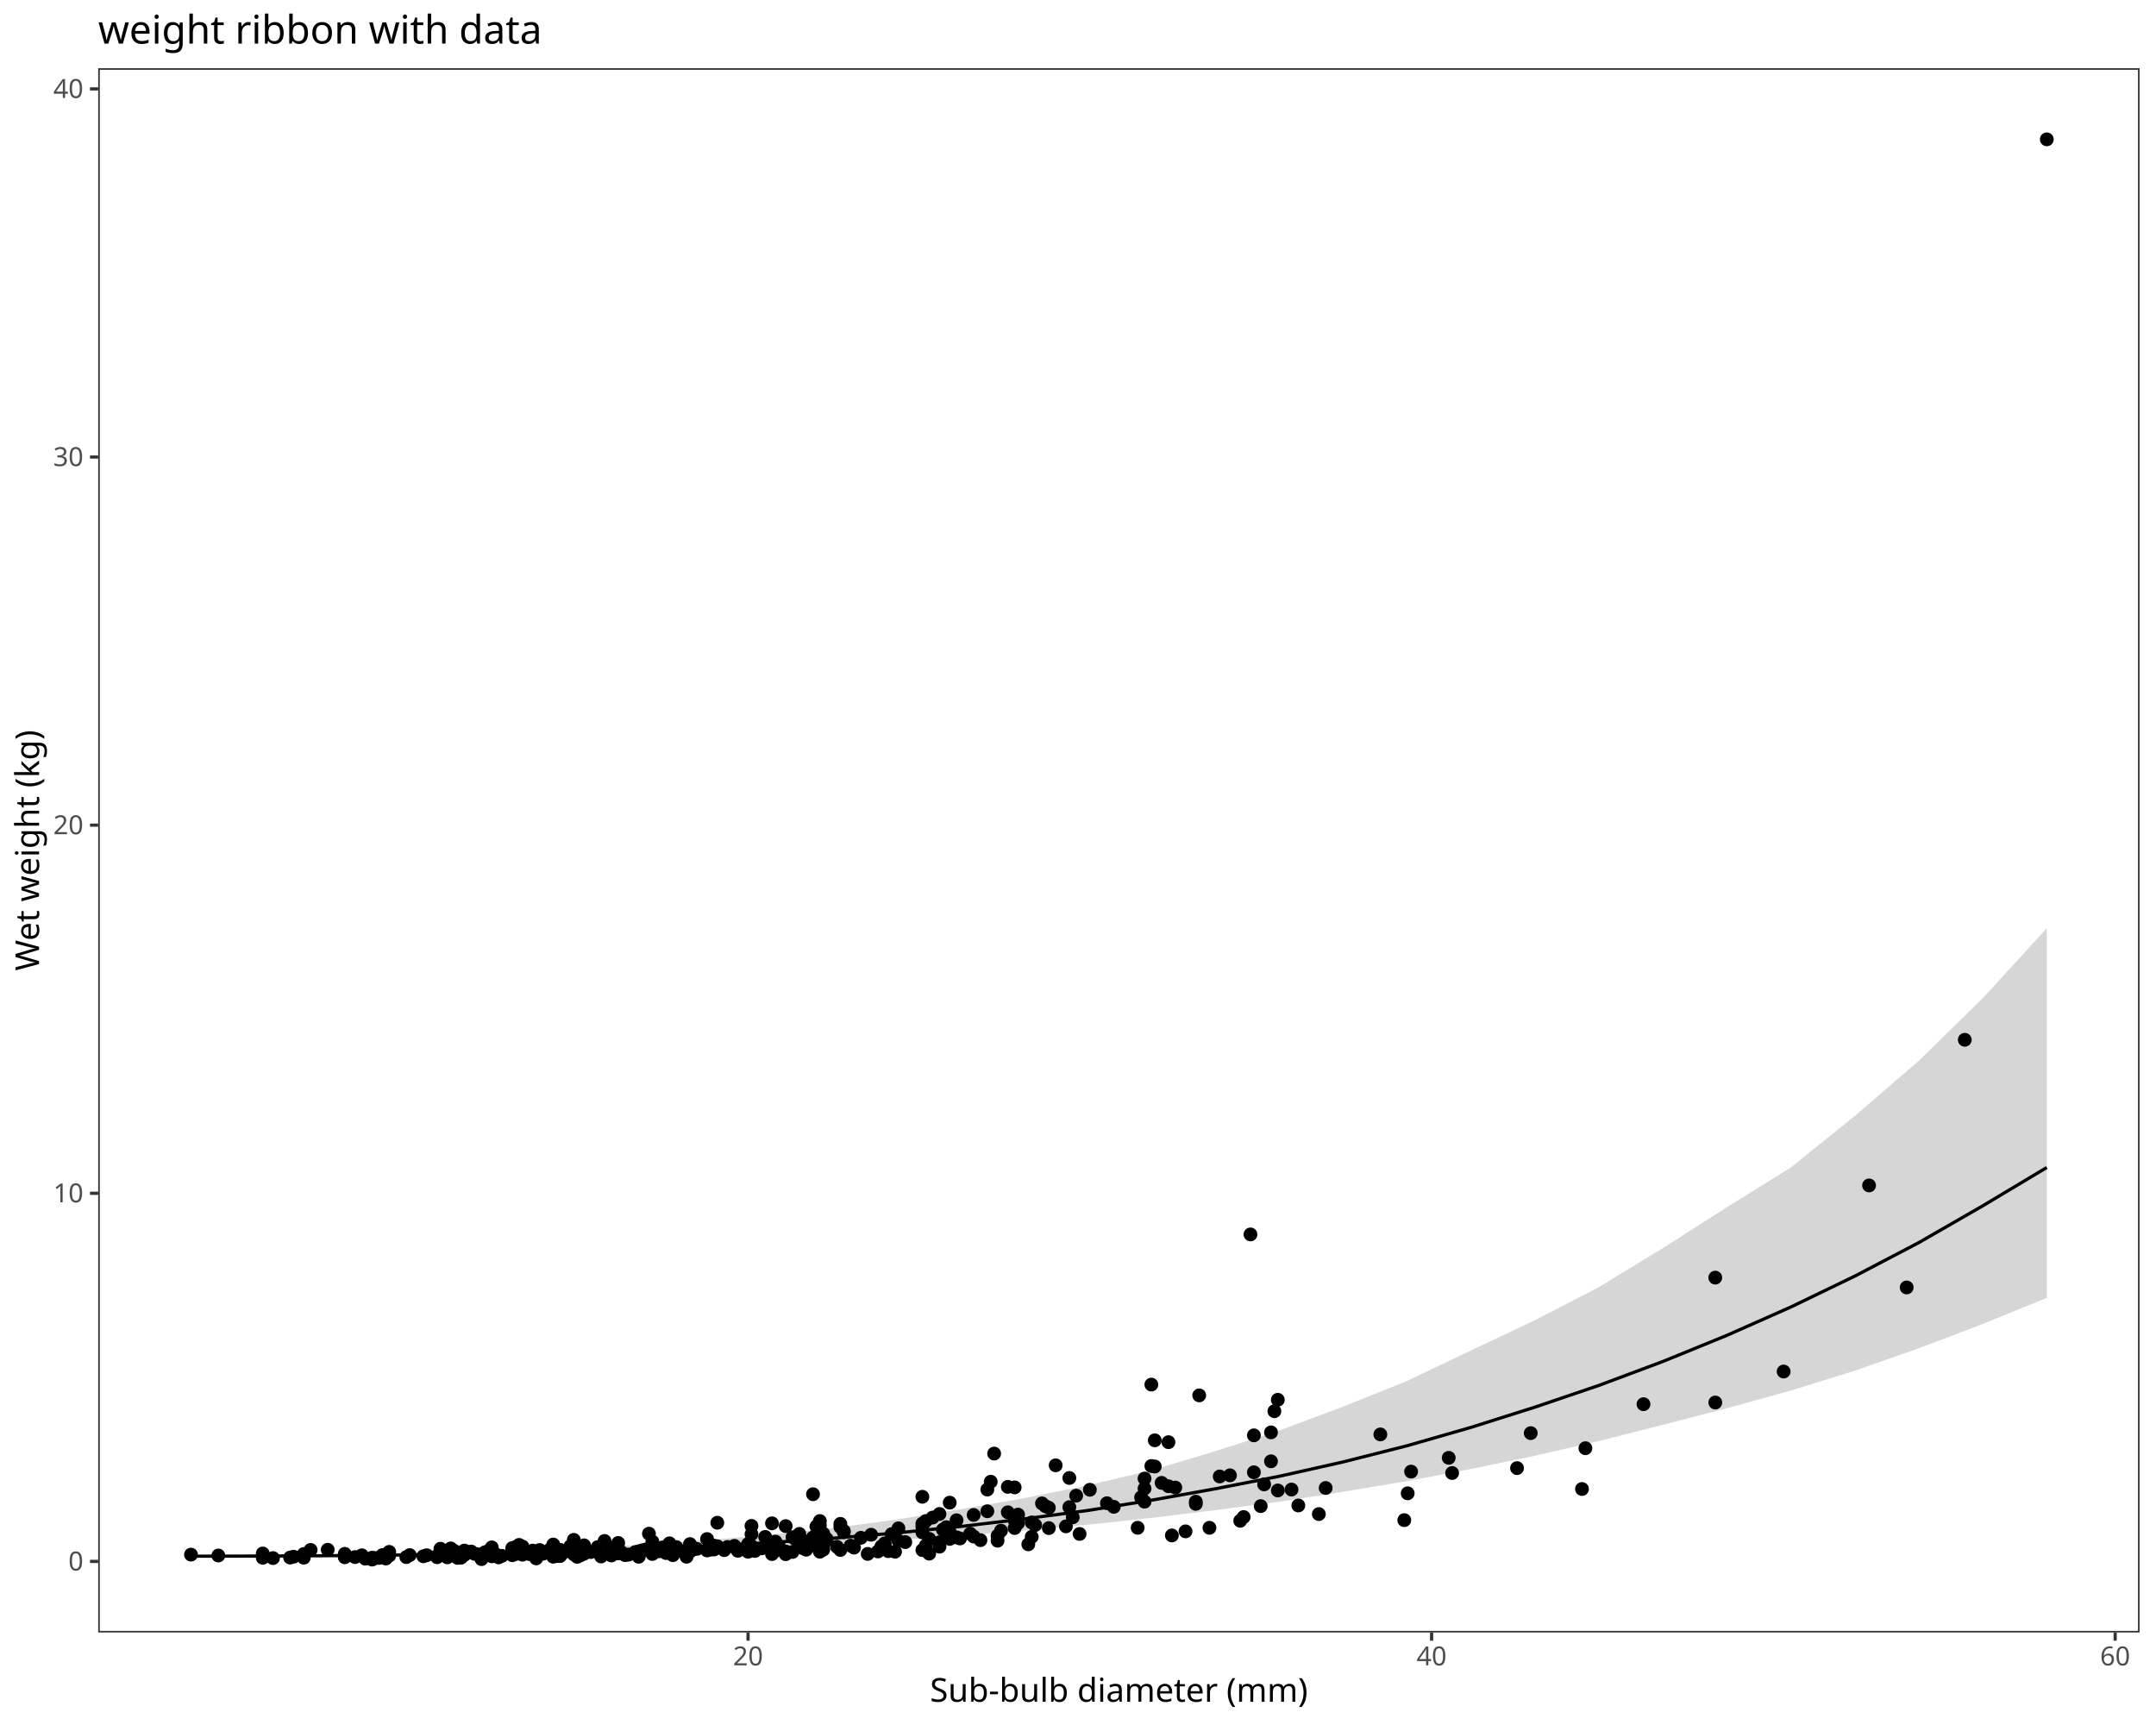
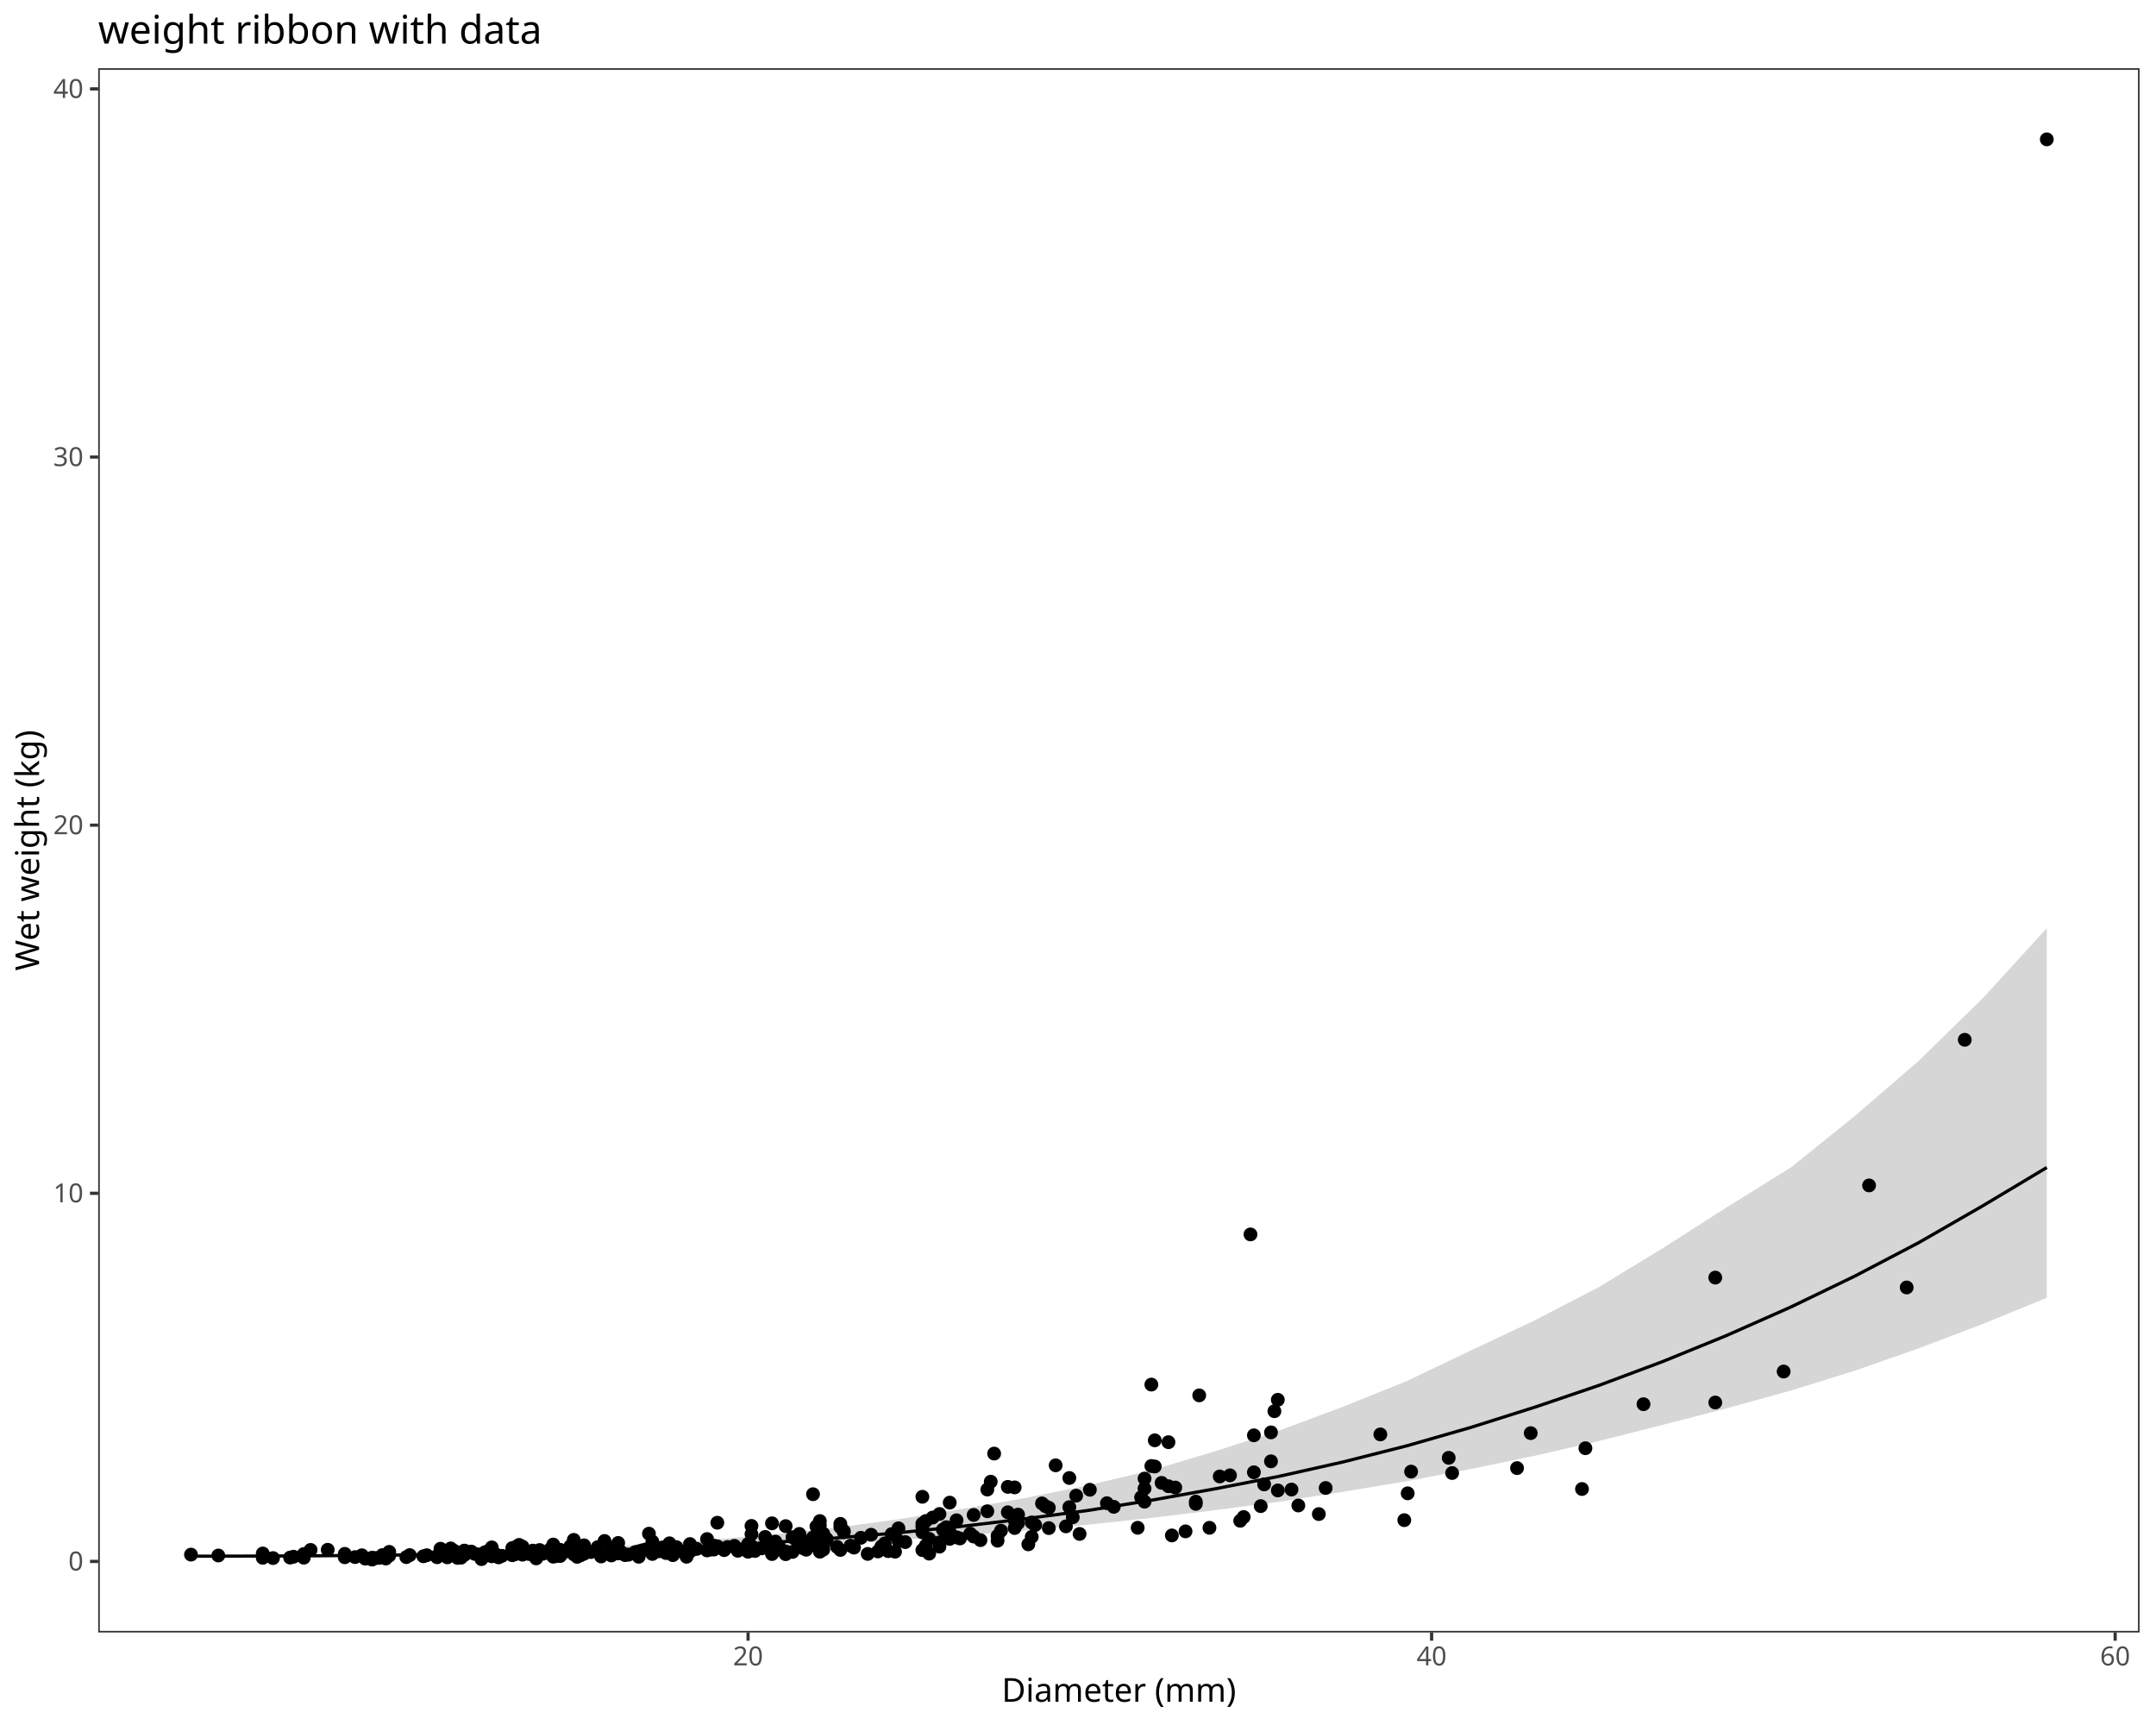
<svg xmlns="http://www.w3.org/2000/svg" class="svglite" data-engine-version="2.0" width="720.00pt" height="576.00pt" viewBox="0 0 720.00 576.00">
  <defs>
    <style type="text/css">
    .svglite line, .svglite polyline, .svglite polygon, .svglite path, .svglite rect, .svglite circle {
      fill: none;
      stroke: #000000;
      stroke-linecap: round;
      stroke-linejoin: round;
      stroke-miterlimit: 10.00;
    }
  </style>
  </defs>
  <rect width="100%" height="100%" style="stroke: none; fill: #FFFFFF;" />
  <defs>
    <clipPath id="cpMC4wMHw3MjAuMDB8MC4wMHw1NzYuMDA=">
      <rect x="0.00" y="0.00" width="720.00" height="576.00" />
    </clipPath>
  </defs>
  <g clip-path="url(#cpMC4wMHw3MjAuMDB8MC4wMHw1NzYuMDA=)">
    <rect x="0.00" y="0.00" width="720.00" height="576.00" style="stroke-width: 1.07; stroke: #FFFFFF; fill: #FFFFFF;" />
  </g>
  <defs>
    <clipPath id="cpMzIuNzl8NzE0LjUyfDIyLjc4fDU0NS4xMQ==">
      <rect x="32.79" y="22.78" width="681.73" height="522.33" />
    </clipPath>
  </defs>
  <g clip-path="url(#cpMzIuNzl8NzE0LjUyfDIyLjc4fDU0NS4xMQ==)">
    <rect x="32.79" y="22.78" width="681.73" height="522.33" style="stroke-width: 1.07; stroke: none; fill: #FFFFFF;" />
    <polygon points="63.78,519.33 85.15,519.29 106.52,519.19 127.89,519.00 149.26,518.64 170.63,517.95 192.01,517.07 213.38,515.86 234.75,514.40 256.12,512.57 277.49,510.32 298.86,507.48 320.23,504.04 341.60,500.35 362.97,496.05 384.34,491.01 405.71,484.62 427.08,477.73 448.45,469.74 469.83,461.14 491.20,450.94 512.57,440.86 533.94,429.79 555.31,416.76 576.68,403.12 598.05,389.84 619.42,372.64 640.79,354.20 662.16,333.30 683.53,309.95 683.53,433.36 662.16,442.09 640.79,450.20 619.42,457.70 598.05,464.33 576.68,470.24 555.31,475.77 533.94,481.18 512.57,486.09 491.20,490.52 469.83,494.57 448.45,498.14 427.08,501.46 405.71,504.28 384.34,506.87 362.97,509.15 341.60,511.12 320.23,512.80 298.86,514.25 277.49,515.47 256.12,516.48 234.75,517.34 213.38,518.01 192.01,518.56 170.63,518.97 149.26,519.29 127.89,519.55 106.52,519.74 85.15,519.85 63.78,519.91 " style="stroke-width: 0.00; stroke: none; stroke-linecap: butt; fill: #333333; fill-opacity: 0.20;" />
    <polyline points="63.78,519.33 85.15,519.29 106.52,519.19 127.89,519.00 149.26,518.64 170.63,517.95 192.01,517.07 213.38,515.86 234.75,514.40 256.12,512.57 277.49,510.32 298.86,507.48 320.23,504.04 341.60,500.35 362.97,496.05 384.34,491.01 405.71,484.62 427.08,477.73 448.45,469.74 469.83,461.14 491.20,450.94 512.57,440.86 533.94,429.79 555.31,416.76 576.68,403.12 598.05,389.84 619.42,372.64 640.79,354.20 662.16,333.30 683.53,309.95 " style="stroke-width: 1.07; stroke: none; stroke-linecap: butt;" />
    <polyline points="683.53,433.36 662.16,442.09 640.79,450.20 619.42,457.70 598.05,464.33 576.68,470.24 555.31,475.77 533.94,481.18 512.57,486.09 491.20,490.52 469.83,494.57 448.45,498.14 427.08,501.46 405.71,504.28 384.34,506.87 362.97,509.15 341.60,511.12 320.23,512.80 298.86,514.25 277.49,515.47 256.12,516.48 234.75,517.34 213.38,518.01 192.01,518.56 170.63,518.97 149.26,519.29 127.89,519.55 106.52,519.74 85.15,519.85 63.78,519.91 " style="stroke-width: 1.07; stroke: none; stroke-linecap: butt;" />
    <polyline points="63.78,519.64 85.15,519.59 106.52,519.49 127.89,519.31 149.26,519.01 170.63,518.60 192.01,518.04 213.38,517.31 234.75,516.36 256.12,515.15 277.49,513.69 298.86,511.91 320.23,509.78 341.60,507.23 362.97,504.41 384.34,500.97 405.71,497.15 427.08,492.98 448.45,488.18 469.83,482.77 491.20,476.63 512.57,469.87 533.94,462.61 555.31,454.62 576.68,445.90 598.05,436.43 619.42,426.11 640.79,414.92 662.16,402.63 683.53,389.84 " style="stroke-width: 1.07; stroke-linecap: butt;" />
    <circle cx="147.10" cy="517.14" r="1.95" style="stroke-width: 0.71; fill: #000000;" />
    <circle cx="274.93" cy="517.45" r="1.95" style="stroke-width: 0.71; fill: #000000;" />
    <circle cx="269.22" cy="514.95" r="1.95" style="stroke-width: 0.71; fill: #000000;" />
    <circle cx="160.80" cy="520.61" r="1.95" style="stroke-width: 0.71; fill: #000000;" />
    <circle cx="310.31" cy="513.85" r="1.95" style="stroke-width: 0.71; fill: #000000;" />
    <circle cx="317.16" cy="511.62" r="1.95" style="stroke-width: 0.71; fill: #000000;" />
    <circle cx="257.81" cy="508.66" r="1.95" style="stroke-width: 0.71; fill: #000000;" />
    <circle cx="300.04" cy="514.52" r="1.95" style="stroke-width: 0.71; fill: #000000;" />
    <circle cx="161.94" cy="518.76" r="1.95" style="stroke-width: 0.71; fill: #000000;" />
    <circle cx="325.15" cy="513.07" r="1.95" style="stroke-width: 0.71; fill: #000000;" />
    <circle cx="250.96" cy="516.23" r="1.95" style="stroke-width: 0.71; fill: #000000;" />
    <circle cx="276.07" cy="513.88" r="1.95" style="stroke-width: 0.71; fill: #000000;" />
    <circle cx="262.38" cy="509.59" r="1.95" style="stroke-width: 0.71; fill: #000000;" />
    <circle cx="213.30" cy="518.00" r="1.95" style="stroke-width: 0.71; fill: #000000;" />
    <circle cx="287.49" cy="513.49" r="1.95" style="stroke-width: 0.71; fill: #000000;" />
    <circle cx="468.96" cy="507.60" r="1.95" style="stroke-width: 0.71; fill: #000000;" />
    <circle cx="129.98" cy="518.19" r="1.95" style="stroke-width: 0.71; fill: #000000;" />
    <circle cx="309.17" cy="516.10" r="1.95" style="stroke-width: 0.71; fill: #000000;" />
    <circle cx="257.81" cy="516.39" r="1.95" style="stroke-width: 0.71; fill: #000000;" />
    <circle cx="165.36" cy="518.87" r="1.95" style="stroke-width: 0.71; fill: #000000;" />
    <circle cx="172.21" cy="516.58" r="1.95" style="stroke-width: 0.71; fill: #000000;" />
    <circle cx="308.03" cy="511.68" r="1.95" style="stroke-width: 0.71; fill: #000000;" />
    <circle cx="126.56" cy="520.21" r="1.95" style="stroke-width: 0.71; fill: #000000;" />
    <circle cx="347.98" cy="502.01" r="1.95" style="stroke-width: 0.71; fill: #000000;" />
    <circle cx="208.73" cy="519.26" r="1.95" style="stroke-width: 0.71; fill: #000000;" />
    <circle cx="345.69" cy="509.23" r="1.95" style="stroke-width: 0.71; fill: #000000;" />
    <circle cx="296.62" cy="517.95" r="1.95" style="stroke-width: 0.71; fill: #000000;" />
    <circle cx="349.12" cy="502.94" r="1.95" style="stroke-width: 0.71; fill: #000000;" />
    <circle cx="297.76" cy="512.27" r="1.95" style="stroke-width: 0.71; fill: #000000;" />
    <circle cx="343.41" cy="515.67" r="1.95" style="stroke-width: 0.71; fill: #000000;" />
    <circle cx="183.62" cy="517.44" r="1.95" style="stroke-width: 0.71; fill: #000000;" />
    <circle cx="195.04" cy="516.01" r="1.95" style="stroke-width: 0.71; fill: #000000;" />
    <circle cx="180.20" cy="517.57" r="1.95" style="stroke-width: 0.71; fill: #000000;" />
    <circle cx="237.27" cy="516.49" r="1.95" style="stroke-width: 0.71; fill: #000000;" />
    <circle cx="317.16" cy="513.86" r="1.95" style="stroke-width: 0.71; fill: #000000;" />
    <circle cx="115.14" cy="519.99" r="1.95" style="stroke-width: 0.71; fill: #000000;" />
    <circle cx="158.51" cy="518.85" r="1.95" style="stroke-width: 0.71; fill: #000000;" />
    <circle cx="272.65" cy="515.57" r="1.95" style="stroke-width: 0.71; fill: #000000;" />
    <circle cx="164.22" cy="516.69" r="1.95" style="stroke-width: 0.71; fill: #000000;" />
    <circle cx="254.39" cy="517.01" r="1.95" style="stroke-width: 0.71; fill: #000000;" />
    <circle cx="271.51" cy="515.94" r="1.95" style="stroke-width: 0.71; fill: #000000;" />
    <circle cx="174.49" cy="519.13" r="1.95" style="stroke-width: 0.71; fill: #000000;" />
    <circle cx="683.53" cy="46.53" r="1.95" style="stroke-width: 0.71; fill: #000000;" />
    <circle cx="471.24" cy="491.39" r="1.95" style="stroke-width: 0.71; fill: #000000;" />
    <circle cx="433.58" cy="502.70" r="1.95" style="stroke-width: 0.71; fill: #000000;" />
    <circle cx="424.45" cy="487.95" r="1.95" style="stroke-width: 0.71; fill: #000000;" />
    <circle cx="238.41" cy="517.41" r="1.95" style="stroke-width: 0.71; fill: #000000;" />
    <circle cx="410.75" cy="492.63" r="1.95" style="stroke-width: 0.71; fill: #000000;" />
    <circle cx="400.48" cy="465.93" r="1.95" style="stroke-width: 0.71; fill: #000000;" />
    <circle cx="656.14" cy="347.20" r="1.95" style="stroke-width: 0.71; fill: #000000;" />
    <circle cx="624.18" cy="395.83" r="1.95" style="stroke-width: 0.71; fill: #000000;" />
    <circle cx="595.65" cy="457.97" r="1.95" style="stroke-width: 0.71; fill: #000000;" />
    <circle cx="338.85" cy="496.66" r="1.95" style="stroke-width: 0.71; fill: #000000;" />
    <circle cx="87.75" cy="518.73" r="1.95" style="stroke-width: 0.71; fill: #000000;" />
    <circle cx="236.12" cy="513.91" r="1.95" style="stroke-width: 0.71; fill: #000000;" />
    <circle cx="217.86" cy="518.89" r="1.95" style="stroke-width: 0.71; fill: #000000;" />
    <circle cx="164.22" cy="519.67" r="1.95" style="stroke-width: 0.71; fill: #000000;" />
    <circle cx="334.28" cy="511.12" r="1.95" style="stroke-width: 0.71; fill: #000000;" />
    <circle cx="384.50" cy="489.52" r="1.95" style="stroke-width: 0.71; fill: #000000;" />
    <circle cx="484.94" cy="491.86" r="1.95" style="stroke-width: 0.71; fill: #000000;" />
    <circle cx="460.97" cy="478.97" r="1.95" style="stroke-width: 0.71; fill: #000000;" />
    <circle cx="127.70" cy="519.27" r="1.95" style="stroke-width: 0.71; fill: #000000;" />
    <circle cx="339.99" cy="505.75" r="1.95" style="stroke-width: 0.71; fill: #000000;" />
    <circle cx="425.59" cy="471.22" r="1.95" style="stroke-width: 0.71; fill: #000000;" />
    <circle cx="572.82" cy="468.32" r="1.95" style="stroke-width: 0.71; fill: #000000;" />
    <circle cx="407.33" cy="493.01" r="1.95" style="stroke-width: 0.71; fill: #000000;" />
    <circle cx="572.82" cy="426.61" r="1.95" style="stroke-width: 0.71; fill: #000000;" />
    <circle cx="216.72" cy="512.11" r="1.95" style="stroke-width: 0.71; fill: #000000;" />
    <circle cx="191.61" cy="514.18" r="1.95" style="stroke-width: 0.71; fill: #000000;" />
    <circle cx="385.64" cy="480.94" r="1.95" style="stroke-width: 0.71; fill: #000000;" />
    <circle cx="329.72" cy="497.38" r="1.95" style="stroke-width: 0.71; fill: #000000;" />
    <circle cx="382.22" cy="497.04" r="1.95" style="stroke-width: 0.71; fill: #000000;" />
    <circle cx="358.25" cy="506.64" r="1.95" style="stroke-width: 0.71; fill: #000000;" />
    <circle cx="136.83" cy="519.27" r="1.95" style="stroke-width: 0.71; fill: #000000;" />
    <circle cx="128.84" cy="519.81" r="1.95" style="stroke-width: 0.71; fill: #000000;" />
    <circle cx="160.80" cy="519.53" r="1.95" style="stroke-width: 0.71; fill: #000000;" />
    <circle cx="128.84" cy="520.41" r="1.95" style="stroke-width: 0.71; fill: #000000;" />
    <circle cx="201.88" cy="514.55" r="1.95" style="stroke-width: 0.71; fill: #000000;" />
    <circle cx="281.78" cy="511.20" r="1.95" style="stroke-width: 0.71; fill: #000000;" />
    <circle cx="417.60" cy="412.19" r="1.95" style="stroke-width: 0.71; fill: #000000;" />
    <circle cx="333.14" cy="512.83" r="1.95" style="stroke-width: 0.71; fill: #000000;" />
    <circle cx="395.91" cy="511.34" r="1.95" style="stroke-width: 0.71; fill: #000000;" />
    <circle cx="184.76" cy="518.40" r="1.95" style="stroke-width: 0.71; fill: #000000;" />
    <circle cx="289.77" cy="518.87" r="1.95" style="stroke-width: 0.71; fill: #000000;" />
    <circle cx="329.72" cy="504.63" r="1.95" style="stroke-width: 0.71; fill: #000000;" />
    <circle cx="249.82" cy="518.15" r="1.95" style="stroke-width: 0.71; fill: #000000;" />
    <circle cx="273.79" cy="518.14" r="1.95" style="stroke-width: 0.71; fill: #000000;" />
    <circle cx="206.45" cy="518.70" r="1.95" style="stroke-width: 0.71; fill: #000000;" />
    <circle cx="109.44" cy="517.49" r="1.95" style="stroke-width: 0.71; fill: #000000;" />
    <circle cx="338.85" cy="507.69" r="1.95" style="stroke-width: 0.71; fill: #000000;" />
    <circle cx="101.45" cy="520.13" r="1.95" style="stroke-width: 0.71; fill: #000000;" />
    <circle cx="344.55" cy="513.16" r="1.95" style="stroke-width: 0.71; fill: #000000;" />
    <circle cx="302.32" cy="514.93" r="1.95" style="stroke-width: 0.71; fill: #000000;" />
    <circle cx="360.53" cy="512.20" r="1.95" style="stroke-width: 0.71; fill: #000000;" />
    <circle cx="153.95" cy="520.14" r="1.95" style="stroke-width: 0.71; fill: #000000;" />
    <circle cx="159.65" cy="519.03" r="1.95" style="stroke-width: 0.71; fill: #000000;" />
    <circle cx="245.26" cy="516.18" r="1.95" style="stroke-width: 0.71; fill: #000000;" />
    <circle cx="285.20" cy="516.77" r="1.95" style="stroke-width: 0.71; fill: #000000;" />
    <circle cx="181.34" cy="518.81" r="1.95" style="stroke-width: 0.71; fill: #000000;" />
    <circle cx="381.08" cy="499.98" r="1.95" style="stroke-width: 0.71; fill: #000000;" />
    <circle cx="266.94" cy="513.04" r="1.95" style="stroke-width: 0.71; fill: #000000;" />
    <circle cx="187.05" cy="517.50" r="1.95" style="stroke-width: 0.71; fill: #000000;" />
    <circle cx="319.44" cy="513.34" r="1.95" style="stroke-width: 0.71; fill: #000000;" />
    <circle cx="142.53" cy="519.31" r="1.95" style="stroke-width: 0.71; fill: #000000;" />
    <circle cx="190.47" cy="516.32" r="1.95" style="stroke-width: 0.71; fill: #000000;" />
    <circle cx="266.94" cy="513.21" r="1.95" style="stroke-width: 0.71; fill: #000000;" />
    <circle cx="163.08" cy="517.93" r="1.95" style="stroke-width: 0.71; fill: #000000;" />
    <circle cx="325.15" cy="505.86" r="1.95" style="stroke-width: 0.71; fill: #000000;" />
    <circle cx="279.50" cy="516.49" r="1.95" style="stroke-width: 0.71; fill: #000000;" />
    <circle cx="252.10" cy="517.89" r="1.95" style="stroke-width: 0.71; fill: #000000;" />
    <circle cx="264.66" cy="518.21" r="1.95" style="stroke-width: 0.71; fill: #000000;" />
    <circle cx="230.42" cy="518.09" r="1.95" style="stroke-width: 0.71; fill: #000000;" />
    <circle cx="101.45" cy="518.91" r="1.95" style="stroke-width: 0.71; fill: #000000;" />
    <circle cx="274.93" cy="515.75" r="1.95" style="stroke-width: 0.71; fill: #000000;" />
    <circle cx="161.94" cy="519.10" r="1.95" style="stroke-width: 0.71; fill: #000000;" />
    <circle cx="184.76" cy="515.74" r="1.95" style="stroke-width: 0.71; fill: #000000;" />
    <circle cx="141.39" cy="519.66" r="1.95" style="stroke-width: 0.71; fill: #000000;" />
    <circle cx="221.29" cy="516.71" r="1.95" style="stroke-width: 0.71; fill: #000000;" />
    <circle cx="237.27" cy="517.42" r="1.95" style="stroke-width: 0.71; fill: #000000;" />
    <circle cx="317.16" cy="501.75" r="1.95" style="stroke-width: 0.71; fill: #000000;" />
    <circle cx="258.95" cy="517.81" r="1.95" style="stroke-width: 0.71; fill: #000000;" />
    <circle cx="269.22" cy="517.47" r="1.95" style="stroke-width: 0.71; fill: #000000;" />
    <circle cx="127.70" cy="519.77" r="1.95" style="stroke-width: 0.71; fill: #000000;" />
    <circle cx="187.05" cy="519.58" r="1.95" style="stroke-width: 0.71; fill: #000000;" />
    <circle cx="262.38" cy="518.96" r="1.95" style="stroke-width: 0.71; fill: #000000;" />
    <circle cx="258.95" cy="516.95" r="1.95" style="stroke-width: 0.71; fill: #000000;" />
    <circle cx="199.60" cy="516.61" r="1.95" style="stroke-width: 0.71; fill: #000000;" />
    <circle cx="155.09" cy="517.89" r="1.95" style="stroke-width: 0.71; fill: #000000;" />
    <circle cx="310.31" cy="518.78" r="1.95" style="stroke-width: 0.71; fill: #000000;" />
    <circle cx="185.91" cy="519.58" r="1.95" style="stroke-width: 0.71; fill: #000000;" />
    <circle cx="195.04" cy="518.57" r="1.95" style="stroke-width: 0.71; fill: #000000;" />
    <circle cx="241.83" cy="517.61" r="1.95" style="stroke-width: 0.71; fill: #000000;" />
    <circle cx="224.71" cy="517.54" r="1.95" style="stroke-width: 0.71; fill: #000000;" />
    <circle cx="191.61" cy="517.12" r="1.95" style="stroke-width: 0.71; fill: #000000;" />
    <circle cx="171.07" cy="519.31" r="1.95" style="stroke-width: 0.71; fill: #000000;" />
    <circle cx="124.27" cy="520.76" r="1.95" style="stroke-width: 0.71; fill: #000000;" />
    <circle cx="212.16" cy="518.26" r="1.95" style="stroke-width: 0.71; fill: #000000;" />
    <circle cx="200.74" cy="519.72" r="1.95" style="stroke-width: 0.71; fill: #000000;" />
    <circle cx="225.85" cy="517.17" r="1.95" style="stroke-width: 0.71; fill: #000000;" />
    <circle cx="344.55" cy="508.37" r="1.95" style="stroke-width: 0.71; fill: #000000;" />
    <circle cx="266.94" cy="512.19" r="1.95" style="stroke-width: 0.71; fill: #000000;" />
    <circle cx="157.37" cy="518.09" r="1.95" style="stroke-width: 0.71; fill: #000000;" />
    <circle cx="369.66" cy="501.94" r="1.95" style="stroke-width: 0.71; fill: #000000;" />
    <circle cx="103.73" cy="517.54" r="1.95" style="stroke-width: 0.71; fill: #000000;" />
    <circle cx="63.78" cy="519.11" r="1.95" style="stroke-width: 0.71; fill: #000000;" />
    <circle cx="213.30" cy="519.82" r="1.95" style="stroke-width: 0.71; fill: #000000;" />
    <circle cx="294.33" cy="516.40" r="1.95" style="stroke-width: 0.71; fill: #000000;" />
    <circle cx="470.10" cy="498.64" r="1.95" style="stroke-width: 0.71; fill: #000000;" />
    <circle cx="204.17" cy="517.04" r="1.95" style="stroke-width: 0.71; fill: #000000;" />
    <circle cx="124.27" cy="520.13" r="1.95" style="stroke-width: 0.71; fill: #000000;" />
    <circle cx="224.71" cy="518.16" r="1.95" style="stroke-width: 0.71; fill: #000000;" />
    <circle cx="125.41" cy="520.26" r="1.95" style="stroke-width: 0.71; fill: #000000;" />
    <circle cx="264.66" cy="513.29" r="1.95" style="stroke-width: 0.71; fill: #000000;" />
    <circle cx="220.15" cy="517.99" r="1.95" style="stroke-width: 0.71; fill: #000000;" />
    <circle cx="392.49" cy="496.71" r="1.95" style="stroke-width: 0.71; fill: #000000;" />
    <circle cx="145.96" cy="519.98" r="1.95" style="stroke-width: 0.71; fill: #000000;" />
    <circle cx="293.19" cy="518.05" r="1.95" style="stroke-width: 0.71; fill: #000000;" />
    <circle cx="161.94" cy="518.32" r="1.95" style="stroke-width: 0.71; fill: #000000;" />
    <circle cx="424.45" cy="478.29" r="1.95" style="stroke-width: 0.71; fill: #000000;" />
    <circle cx="636.74" cy="429.90" r="1.95" style="stroke-width: 0.71; fill: #000000;" />
    <circle cx="258.95" cy="514.76" r="1.95" style="stroke-width: 0.71; fill: #000000;" />
    <circle cx="230.42" cy="515.58" r="1.95" style="stroke-width: 0.71; fill: #000000;" />
    <circle cx="338.85" cy="510.23" r="1.95" style="stroke-width: 0.71; fill: #000000;" />
    <circle cx="414.17" cy="507.81" r="1.95" style="stroke-width: 0.71; fill: #000000;" />
    <circle cx="426.73" cy="497.68" r="1.95" style="stroke-width: 0.71; fill: #000000;" />
    <circle cx="298.90" cy="518.13" r="1.95" style="stroke-width: 0.71; fill: #000000;" />
    <circle cx="391.35" cy="512.70" r="1.95" style="stroke-width: 0.71; fill: #000000;" />
    <circle cx="229.28" cy="519.82" r="1.95" style="stroke-width: 0.71; fill: #000000;" />
    <circle cx="280.64" cy="508.84" r="1.95" style="stroke-width: 0.71; fill: #000000;" />
    <circle cx="179.06" cy="520.37" r="1.95" style="stroke-width: 0.71; fill: #000000;" />
    <circle cx="98.02" cy="519.81" r="1.95" style="stroke-width: 0.71; fill: #000000;" />
    <circle cx="120.85" cy="519.33" r="1.95" style="stroke-width: 0.71; fill: #000000;" />
    <circle cx="271.51" cy="513.37" r="1.95" style="stroke-width: 0.71; fill: #000000;" />
    <circle cx="336.56" cy="504.97" r="1.95" style="stroke-width: 0.71; fill: #000000;" />
    <circle cx="195.04" cy="518.81" r="1.95" style="stroke-width: 0.71; fill: #000000;" />
    <circle cx="145.96" cy="519.56" r="1.95" style="stroke-width: 0.71; fill: #000000;" />
    <circle cx="333.14" cy="514.46" r="1.95" style="stroke-width: 0.71; fill: #000000;" />
    <circle cx="403.90" cy="510.15" r="1.95" style="stroke-width: 0.71; fill: #000000;" />
    <circle cx="149.38" cy="520.02" r="1.95" style="stroke-width: 0.71; fill: #000000;" />
    <circle cx="188.19" cy="518.40" r="1.95" style="stroke-width: 0.71; fill: #000000;" />
    <circle cx="250.96" cy="509.52" r="1.95" style="stroke-width: 0.71; fill: #000000;" />
    <circle cx="314.88" cy="510.77" r="1.95" style="stroke-width: 0.71; fill: #000000;" />
    <circle cx="442.71" cy="496.86" r="1.95" style="stroke-width: 0.71; fill: #000000;" />
    <circle cx="268.08" cy="516.93" r="1.95" style="stroke-width: 0.71; fill: #000000;" />
    <circle cx="295.47" cy="515.36" r="1.95" style="stroke-width: 0.71; fill: #000000;" />
    <circle cx="191.61" cy="519.01" r="1.95" style="stroke-width: 0.71; fill: #000000;" />
    <circle cx="415.32" cy="506.56" r="1.95" style="stroke-width: 0.71; fill: #000000;" />
    <circle cx="193.89" cy="519.33" r="1.95" style="stroke-width: 0.71; fill: #000000;" />
    <circle cx="185.91" cy="519.58" r="1.95" style="stroke-width: 0.71; fill: #000000;" />
    <circle cx="284.06" cy="516.12" r="1.95" style="stroke-width: 0.71; fill: #000000;" />
    <circle cx="274.93" cy="512.10" r="1.95" style="stroke-width: 0.71; fill: #000000;" />
    <circle cx="174.49" cy="516.43" r="1.95" style="stroke-width: 0.71; fill: #000000;" />
    <circle cx="324.01" cy="512.10" r="1.95" style="stroke-width: 0.71; fill: #000000;" />
    <circle cx="257.81" cy="518.92" r="1.95" style="stroke-width: 0.71; fill: #000000;" />
    <circle cx="255.53" cy="513.20" r="1.95" style="stroke-width: 0.71; fill: #000000;" />
    <circle cx="350.26" cy="503.46" r="1.95" style="stroke-width: 0.71; fill: #000000;" />
    <circle cx="483.80" cy="486.79" r="1.95" style="stroke-width: 0.71; fill: #000000;" />
    <circle cx="72.91" cy="519.40" r="1.95" style="stroke-width: 0.71; fill: #000000;" />
    <circle cx="548.85" cy="468.88" r="1.95" style="stroke-width: 0.71; fill: #000000;" />
    <circle cx="206.45" cy="515.21" r="1.95" style="stroke-width: 0.71; fill: #000000;" />
    <circle cx="271.51" cy="498.94" r="1.95" style="stroke-width: 0.71; fill: #000000;" />
    <circle cx="262.38" cy="518.08" r="1.95" style="stroke-width: 0.71; fill: #000000;" />
    <circle cx="197.32" cy="518.25" r="1.95" style="stroke-width: 0.71; fill: #000000;" />
    <circle cx="221.29" cy="517.31" r="1.95" style="stroke-width: 0.71; fill: #000000;" />
    <circle cx="529.45" cy="483.58" r="1.95" style="stroke-width: 0.71; fill: #000000;" />
    <circle cx="422.16" cy="495.66" r="1.95" style="stroke-width: 0.71; fill: #000000;" />
    <circle cx="418.74" cy="491.62" r="1.95" style="stroke-width: 0.71; fill: #000000;" />
    <circle cx="172.21" cy="518.92" r="1.95" style="stroke-width: 0.71; fill: #000000;" />
    <circle cx="316.02" cy="511.29" r="1.95" style="stroke-width: 0.71; fill: #000000;" />
    <circle cx="250.96" cy="512.27" r="1.95" style="stroke-width: 0.71; fill: #000000;" />
    <circle cx="359.39" cy="499.42" r="1.95" style="stroke-width: 0.71; fill: #000000;" />
    <circle cx="350.26" cy="510.25" r="1.95" style="stroke-width: 0.71; fill: #000000;" />
    <circle cx="327.43" cy="514.27" r="1.95" style="stroke-width: 0.71; fill: #000000;" />
    <circle cx="281.78" cy="511.62" r="1.95" style="stroke-width: 0.71; fill: #000000;" />
    <circle cx="511.19" cy="478.54" r="1.95" style="stroke-width: 0.71; fill: #000000;" />
    <circle cx="213.30" cy="518.43" r="1.95" style="stroke-width: 0.71; fill: #000000;" />
    <circle cx="246.40" cy="517.83" r="1.95" style="stroke-width: 0.71; fill: #000000;" />
    <circle cx="121.99" cy="520.45" r="1.95" style="stroke-width: 0.71; fill: #000000;" />
    <circle cx="280.64" cy="517.55" r="1.95" style="stroke-width: 0.71; fill: #000000;" />
    <circle cx="399.34" cy="502.16" r="1.95" style="stroke-width: 0.71; fill: #000000;" />
    <circle cx="308.03" cy="517.60" r="1.95" style="stroke-width: 0.71; fill: #000000;" />
    <circle cx="309.17" cy="507.89" r="1.95" style="stroke-width: 0.71; fill: #000000;" />
    <circle cx="238.41" cy="516.11" r="1.95" style="stroke-width: 0.71; fill: #000000;" />
    <circle cx="192.75" cy="519.85" r="1.95" style="stroke-width: 0.71; fill: #000000;" />
    <circle cx="177.92" cy="517.77" r="1.95" style="stroke-width: 0.71; fill: #000000;" />
    <circle cx="273.79" cy="507.90" r="1.95" style="stroke-width: 0.71; fill: #000000;" />
    <circle cx="316.02" cy="509.95" r="1.95" style="stroke-width: 0.71; fill: #000000;" />
    <circle cx="129.98" cy="519.44" r="1.95" style="stroke-width: 0.71; fill: #000000;" />
    <circle cx="352.54" cy="489.29" r="1.95" style="stroke-width: 0.71; fill: #000000;" />
    <circle cx="231.56" cy="517.31" r="1.95" style="stroke-width: 0.71; fill: #000000;" />
    <circle cx="431.30" cy="497.38" r="1.95" style="stroke-width: 0.71; fill: #000000;" />
    <circle cx="300.04" cy="510.33" r="1.95" style="stroke-width: 0.71; fill: #000000;" />
    <circle cx="204.17" cy="519.39" r="1.95" style="stroke-width: 0.71; fill: #000000;" />
    <circle cx="222.43" cy="518.58" r="1.95" style="stroke-width: 0.71; fill: #000000;" />
    <circle cx="221.29" cy="516.88" r="1.95" style="stroke-width: 0.71; fill: #000000;" />
    <circle cx="118.57" cy="519.93" r="1.95" style="stroke-width: 0.71; fill: #000000;" />
    <circle cx="207.59" cy="518.38" r="1.95" style="stroke-width: 0.71; fill: #000000;" />
    <circle cx="355.97" cy="509.67" r="1.95" style="stroke-width: 0.71; fill: #000000;" />
    <circle cx="308.03" cy="509.80" r="1.95" style="stroke-width: 0.71; fill: #000000;" />
    <circle cx="209.87" cy="519.13" r="1.95" style="stroke-width: 0.71; fill: #000000;" />
    <circle cx="239.55" cy="508.46" r="1.95" style="stroke-width: 0.71; fill: #000000;" />
    <circle cx="273.79" cy="509.35" r="1.95" style="stroke-width: 0.71; fill: #000000;" />
    <circle cx="87.75" cy="520.17" r="1.95" style="stroke-width: 0.71; fill: #000000;" />
    <circle cx="274.93" cy="515.74" r="1.95" style="stroke-width: 0.71; fill: #000000;" />
    <circle cx="156.23" cy="518.35" r="1.95" style="stroke-width: 0.71; fill: #000000;" />
    <circle cx="313.74" cy="515.00" r="1.95" style="stroke-width: 0.71; fill: #000000;" />
    <circle cx="184.76" cy="519.59" r="1.95" style="stroke-width: 0.71; fill: #000000;" />
    <circle cx="311.45" cy="506.73" r="1.95" style="stroke-width: 0.71; fill: #000000;" />
    <circle cx="313.74" cy="516.45" r="1.95" style="stroke-width: 0.71; fill: #000000;" />
    <circle cx="214.44" cy="517.69" r="1.95" style="stroke-width: 0.71; fill: #000000;" />
    <circle cx="184.76" cy="519.80" r="1.95" style="stroke-width: 0.71; fill: #000000;" />
    <circle cx="152.81" cy="520.20" r="1.95" style="stroke-width: 0.71; fill: #000000;" />
    <circle cx="313.74" cy="505.54" r="1.95" style="stroke-width: 0.71; fill: #000000;" />
    <circle cx="330.86" cy="494.76" r="1.95" style="stroke-width: 0.71; fill: #000000;" />
    <circle cx="206.45" cy="517.17" r="1.95" style="stroke-width: 0.71; fill: #000000;" />
    <circle cx="155.09" cy="519.21" r="1.95" style="stroke-width: 0.71; fill: #000000;" />
    <circle cx="379.93" cy="510.15" r="1.95" style="stroke-width: 0.71; fill: #000000;" />
    <circle cx="506.62" cy="490.22" r="1.95" style="stroke-width: 0.71; fill: #000000;" />
    <circle cx="339.99" cy="508.60" r="1.95" style="stroke-width: 0.71; fill: #000000;" />
    <circle cx="242.97" cy="516.56" r="1.95" style="stroke-width: 0.71; fill: #000000;" />
    <circle cx="239.55" cy="516.32" r="1.95" style="stroke-width: 0.71; fill: #000000;" />
    <circle cx="193.89" cy="519.11" r="1.95" style="stroke-width: 0.71; fill: #000000;" />
    <circle cx="266.94" cy="515.36" r="1.95" style="stroke-width: 0.71; fill: #000000;" />
    <circle cx="171.07" cy="516.92" r="1.95" style="stroke-width: 0.71; fill: #000000;" />
    <circle cx="225.85" cy="516.59" r="1.95" style="stroke-width: 0.71; fill: #000000;" />
    <circle cx="193.89" cy="517.34" r="1.95" style="stroke-width: 0.71; fill: #000000;" />
    <circle cx="272.65" cy="509.69" r="1.95" style="stroke-width: 0.71; fill: #000000;" />
    <circle cx="173.35" cy="515.86" r="1.95" style="stroke-width: 0.71; fill: #000000;" />
    <circle cx="166.50" cy="520.03" r="1.95" style="stroke-width: 0.71; fill: #000000;" />
    <circle cx="215.58" cy="517.40" r="1.95" style="stroke-width: 0.71; fill: #000000;" />
    <circle cx="171.07" cy="517.94" r="1.95" style="stroke-width: 0.71; fill: #000000;" />
    <circle cx="167.64" cy="519.51" r="1.95" style="stroke-width: 0.71; fill: #000000;" />
    <circle cx="399.34" cy="501.42" r="1.95" style="stroke-width: 0.71; fill: #000000;" />
    <circle cx="319.44" cy="507.64" r="1.95" style="stroke-width: 0.71; fill: #000000;" />
    <circle cx="223.57" cy="515.33" r="1.95" style="stroke-width: 0.71; fill: #000000;" />
    <circle cx="260.09" cy="516.28" r="1.95" style="stroke-width: 0.71; fill: #000000;" />
    <circle cx="161.94" cy="519.37" r="1.95" style="stroke-width: 0.71; fill: #000000;" />
    <circle cx="195.04" cy="517.50" r="1.95" style="stroke-width: 0.71; fill: #000000;" />
    <circle cx="390.21" cy="481.56" r="1.95" style="stroke-width: 0.71; fill: #000000;" />
    <circle cx="150.52" cy="517.04" r="1.95" style="stroke-width: 0.71; fill: #000000;" />
    <circle cx="371.95" cy="503.15" r="1.95" style="stroke-width: 0.71; fill: #000000;" />
    <circle cx="528.31" cy="497.20" r="1.95" style="stroke-width: 0.71; fill: #000000;" />
    <circle cx="96.88" cy="520.09" r="1.95" style="stroke-width: 0.71; fill: #000000;" />
    <circle cx="357.11" cy="503.25" r="1.95" style="stroke-width: 0.71; fill: #000000;" />
    <circle cx="421.02" cy="502.91" r="1.95" style="stroke-width: 0.71; fill: #000000;" />
    <circle cx="176.77" cy="518.92" r="1.95" style="stroke-width: 0.71; fill: #000000;" />
    <circle cx="440.43" cy="505.57" r="1.95" style="stroke-width: 0.71; fill: #000000;" />
    <circle cx="228.14" cy="518.16" r="1.95" style="stroke-width: 0.71; fill: #000000;" />
    <circle cx="115.14" cy="518.85" r="1.95" style="stroke-width: 0.71; fill: #000000;" />
    <circle cx="249.82" cy="515.57" r="1.95" style="stroke-width: 0.71; fill: #000000;" />
    <circle cx="91.17" cy="520.26" r="1.95" style="stroke-width: 0.71; fill: #000000;" />
    <circle cx="320.58" cy="513.71" r="1.95" style="stroke-width: 0.71; fill: #000000;" />
    <circle cx="336.56" cy="496.48" r="1.95" style="stroke-width: 0.71; fill: #000000;" />
    <circle cx="224.71" cy="519.29" r="1.95" style="stroke-width: 0.71; fill: #000000;" />
    <circle cx="204.17" cy="518.26" r="1.95" style="stroke-width: 0.71; fill: #000000;" />
    <circle cx="382.22" cy="493.71" r="1.95" style="stroke-width: 0.71; fill: #000000;" />
    <circle cx="308.03" cy="508.77" r="1.95" style="stroke-width: 0.71; fill: #000000;" />
    <circle cx="385.64" cy="489.69" r="1.95" style="stroke-width: 0.71; fill: #000000;" />
    <circle cx="232.70" cy="517.19" r="1.95" style="stroke-width: 0.71; fill: #000000;" />
    <circle cx="236.12" cy="517.71" r="1.95" style="stroke-width: 0.71; fill: #000000;" />
    <circle cx="265.80" cy="514.06" r="1.95" style="stroke-width: 0.71; fill: #000000;" />
    <circle cx="363.96" cy="497.45" r="1.95" style="stroke-width: 0.71; fill: #000000;" />
    <circle cx="173.35" cy="516.74" r="1.95" style="stroke-width: 0.71; fill: #000000;" />
    <circle cx="332.00" cy="485.37" r="1.95" style="stroke-width: 0.71; fill: #000000;" />
    <circle cx="308.03" cy="499.80" r="1.95" style="stroke-width: 0.71; fill: #000000;" />
    <circle cx="149.38" cy="517.99" r="1.95" style="stroke-width: 0.71; fill: #000000;" />
    <circle cx="217.86" cy="514.76" r="1.95" style="stroke-width: 0.71; fill: #000000;" />
    <circle cx="155.09" cy="517.76" r="1.95" style="stroke-width: 0.71; fill: #000000;" />
    <circle cx="151.66" cy="517.83" r="1.95" style="stroke-width: 0.71; fill: #000000;" />
    <circle cx="280.64" cy="509.91" r="1.95" style="stroke-width: 0.71; fill: #000000;" />
    <circle cx="418.74" cy="479.28" r="1.95" style="stroke-width: 0.71; fill: #000000;" />
    <circle cx="387.92" cy="495.15" r="1.95" style="stroke-width: 0.71; fill: #000000;" />
    <circle cx="135.69" cy="519.94" r="1.95" style="stroke-width: 0.71; fill: #000000;" />
    <circle cx="384.50" cy="462.33" r="1.95" style="stroke-width: 0.71; fill: #000000;" />
    <circle cx="426.73" cy="467.41" r="1.95" style="stroke-width: 0.71; fill: #000000;" />
    <circle cx="357.11" cy="493.52" r="1.95" style="stroke-width: 0.71; fill: #000000;" />
    <circle cx="390.21" cy="496.27" r="1.95" style="stroke-width: 0.71; fill: #000000;" />
    <circle cx="213.30" cy="519.24" r="1.95" style="stroke-width: 0.71; fill: #000000;" />
    <circle cx="382.22" cy="501.43" r="1.95" style="stroke-width: 0.71; fill: #000000;" />
    <circle cx="290.91" cy="512.47" r="1.95" style="stroke-width: 0.71; fill: #000000;" />
    <rect x="32.79" y="22.78" width="681.73" height="522.33" style="stroke-width: 1.07; stroke: #333333;" />
  </g>
  <g clip-path="url(#cpMC4wMHw3MjAuMDB8MC4wMHw1NzYuMDA=)">
    <text x="27.86" y="524.40" text-anchor="end" style="font-size: 8.80px; fill: #4D4D4D; font-family: sans;" textLength="4.89px" lengthAdjust="spacingAndGlyphs">0</text>
    <text x="27.86" y="401.48" text-anchor="end" style="font-size: 8.80px; fill: #4D4D4D; font-family: sans;" textLength="9.79px" lengthAdjust="spacingAndGlyphs">10</text>
    <text x="27.86" y="278.56" text-anchor="end" style="font-size: 8.80px; fill: #4D4D4D; font-family: sans;" textLength="9.79px" lengthAdjust="spacingAndGlyphs">20</text>
    <text x="27.86" y="155.63" text-anchor="end" style="font-size: 8.80px; fill: #4D4D4D; font-family: sans;" textLength="9.79px" lengthAdjust="spacingAndGlyphs">30</text>
    <text x="27.86" y="32.71" text-anchor="end" style="font-size: 8.80px; fill: #4D4D4D; font-family: sans;" textLength="9.79px" lengthAdjust="spacingAndGlyphs">40</text>
    <polyline points="30.05,521.37 32.79,521.37 " style="stroke-width: 1.07; stroke: #333333; stroke-linecap: butt;" />
    <polyline points="30.05,398.45 32.79,398.45 " style="stroke-width: 1.07; stroke: #333333; stroke-linecap: butt;" />
    <polyline points="30.05,275.53 32.79,275.53 " style="stroke-width: 1.07; stroke: #333333; stroke-linecap: butt;" />
    <polyline points="30.05,152.61 32.79,152.61 " style="stroke-width: 1.07; stroke: #333333; stroke-linecap: butt;" />
    <polyline points="30.05,29.69 32.79,29.69 " style="stroke-width: 1.07; stroke: #333333; stroke-linecap: butt;" />
    <polyline points="249.82,547.85 249.82,545.11 " style="stroke-width: 1.07; stroke: #333333; stroke-linecap: butt;" />
    <polyline points="478.09,547.85 478.09,545.11 " style="stroke-width: 1.07; stroke: #333333; stroke-linecap: butt;" />
    <polyline points="706.36,547.85 706.36,545.11 " style="stroke-width: 1.07; stroke: #333333; stroke-linecap: butt;" />
    <text x="249.82" y="556.10" text-anchor="middle" style="font-size: 8.80px; fill: #4D4D4D; font-family: sans;" textLength="9.79px" lengthAdjust="spacingAndGlyphs">20</text>
    <text x="478.09" y="556.10" text-anchor="middle" style="font-size: 8.80px; fill: #4D4D4D; font-family: sans;" textLength="9.79px" lengthAdjust="spacingAndGlyphs">40</text>
    <text x="706.36" y="556.10" text-anchor="middle" style="font-size: 8.80px; fill: #4D4D4D; font-family: sans;" textLength="9.79px" lengthAdjust="spacingAndGlyphs">60</text>
-     <text x="373.66" y="568.24" text-anchor="middle" style="font-size: 11.00px; font-family: sans;" textLength="118.61px" lengthAdjust="spacingAndGlyphs">Sub-bulb diameter (mm)</text>
+     <text x="373.66" y="568.24" text-anchor="middle" style="font-size: 11.00px; font-family: sans;" textLength="73.35px" lengthAdjust="spacingAndGlyphs">Diameter (mm)</text>
    <text transform="translate(13.05,283.95) rotate(-90)" text-anchor="middle" style="font-size: 11.00px; font-family: sans;" textLength="76.41px" lengthAdjust="spacingAndGlyphs">Wet weight (kg)</text>
    <text x="32.79" y="14.56" style="font-size: 13.20px; font-family: sans;" textLength="135.02px" lengthAdjust="spacingAndGlyphs">weight ribbon with data</text>
  </g>
</svg>
